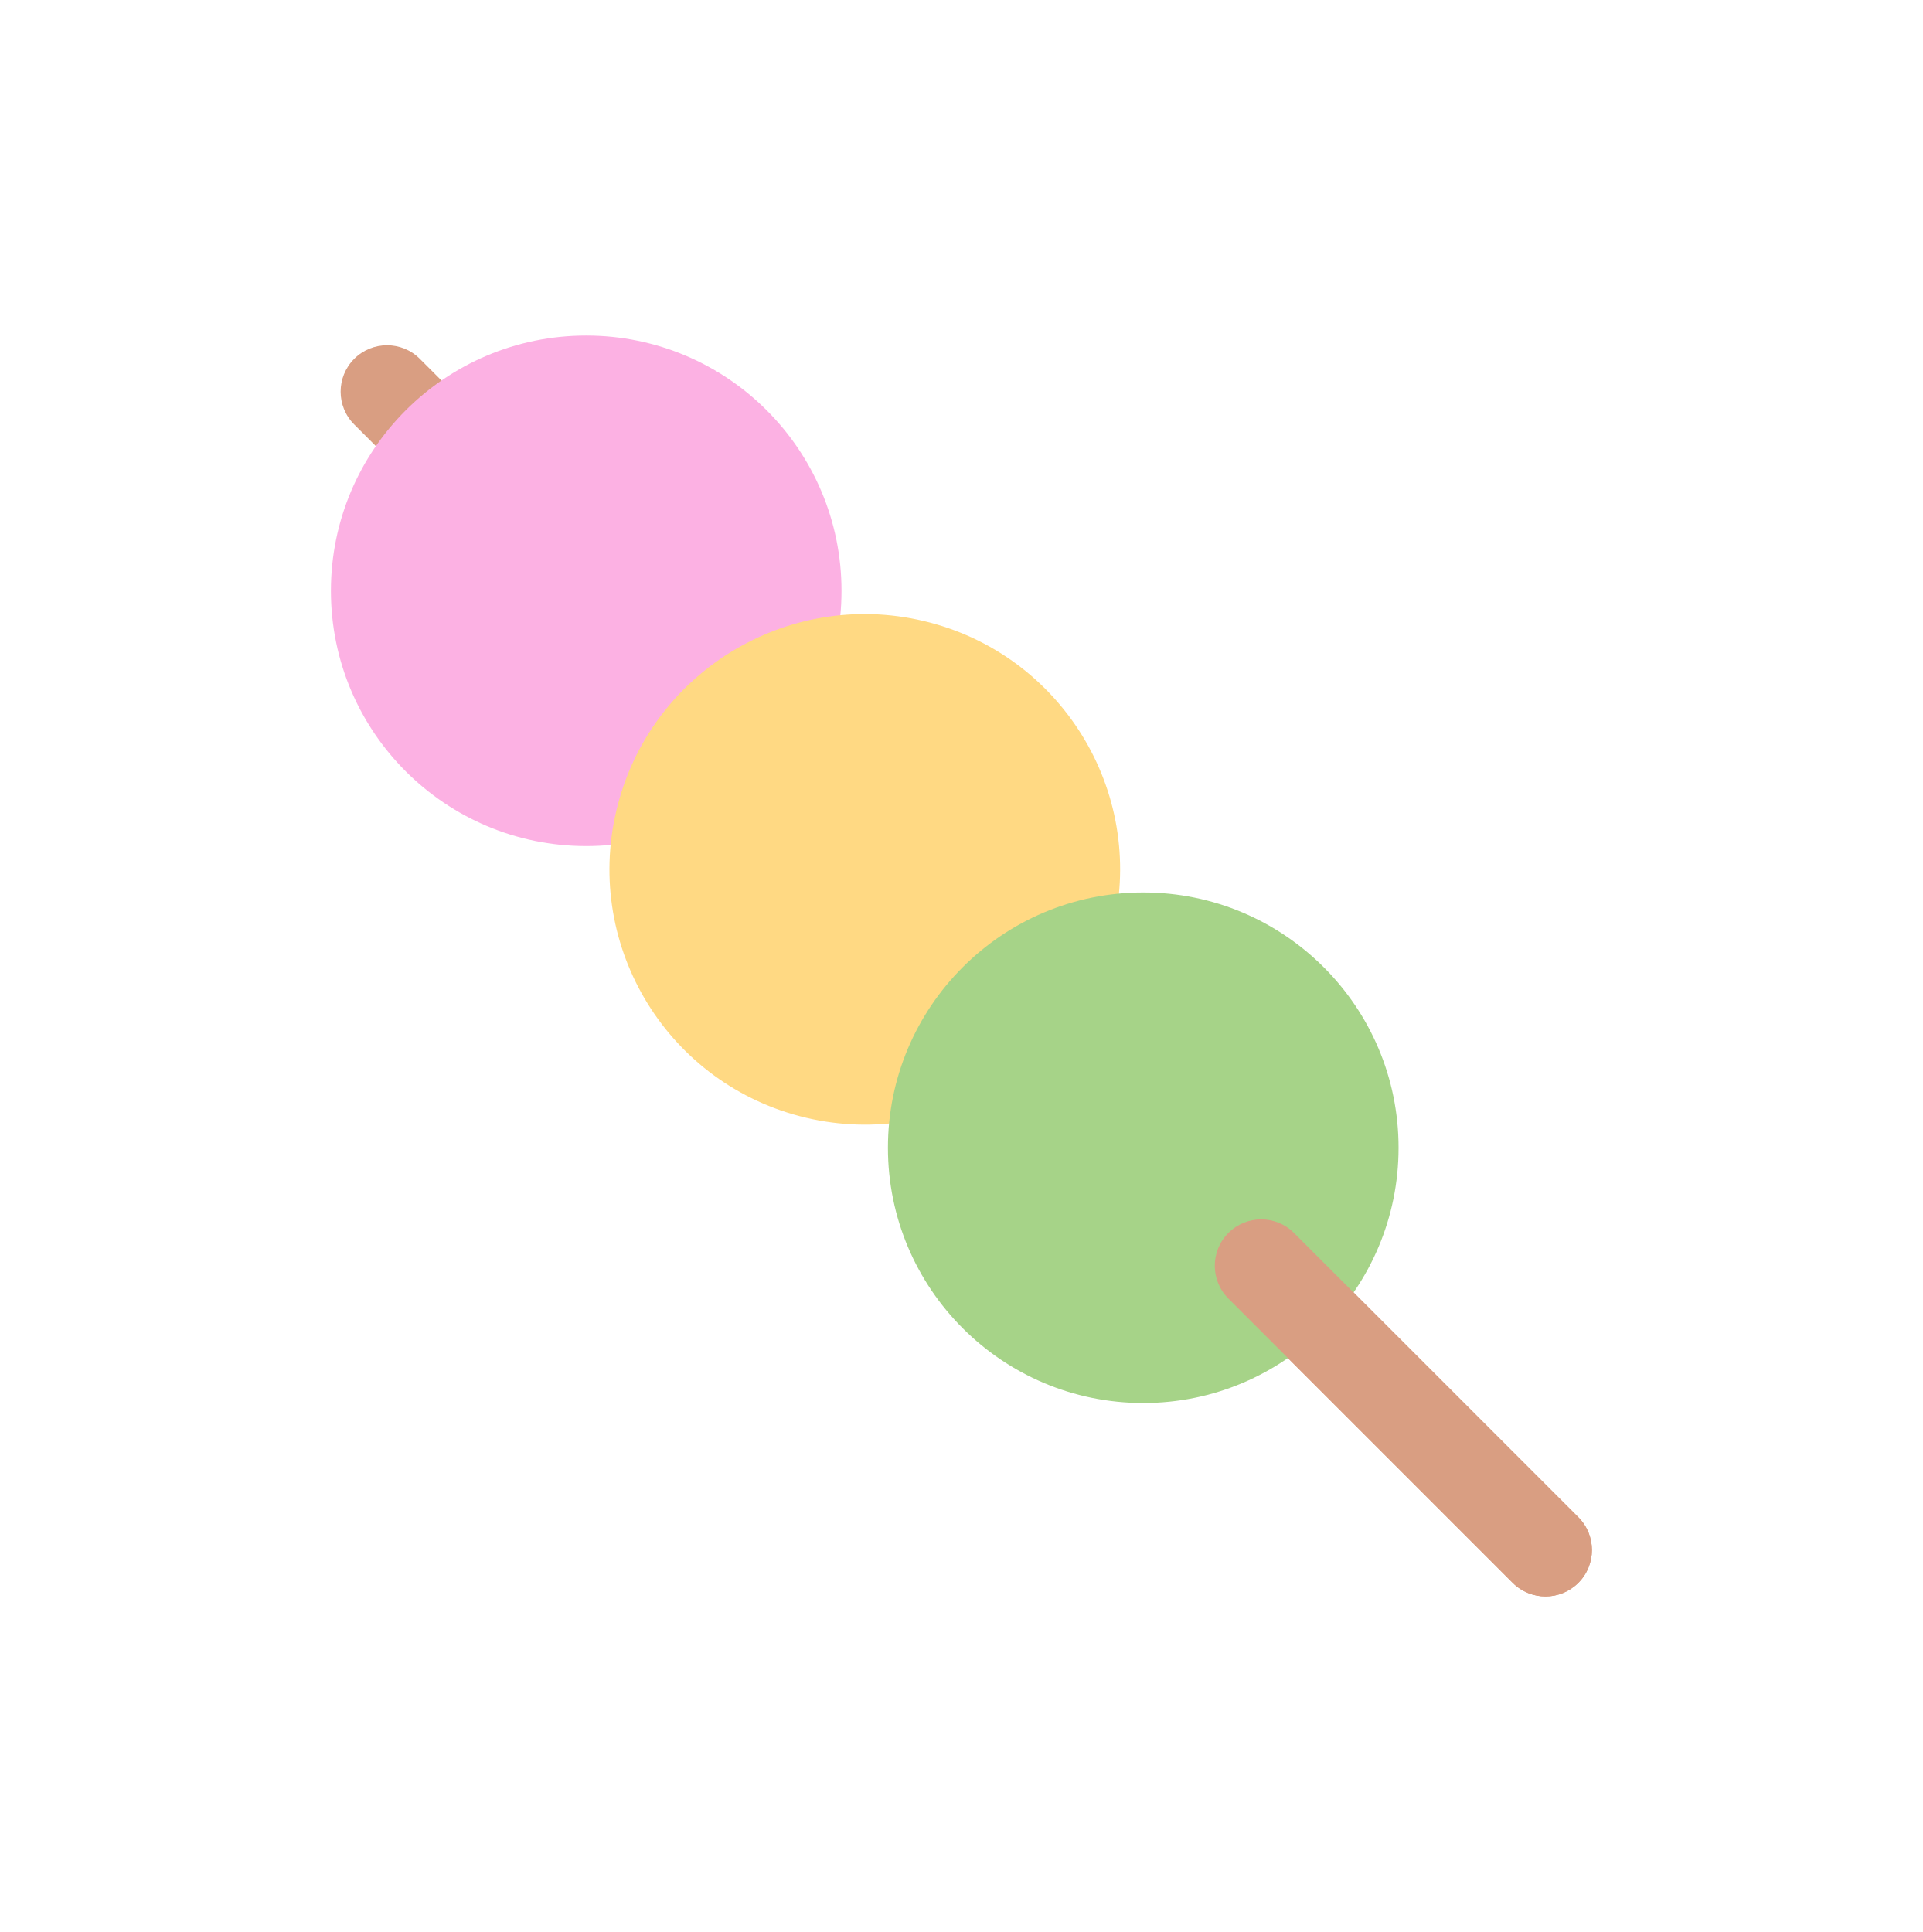
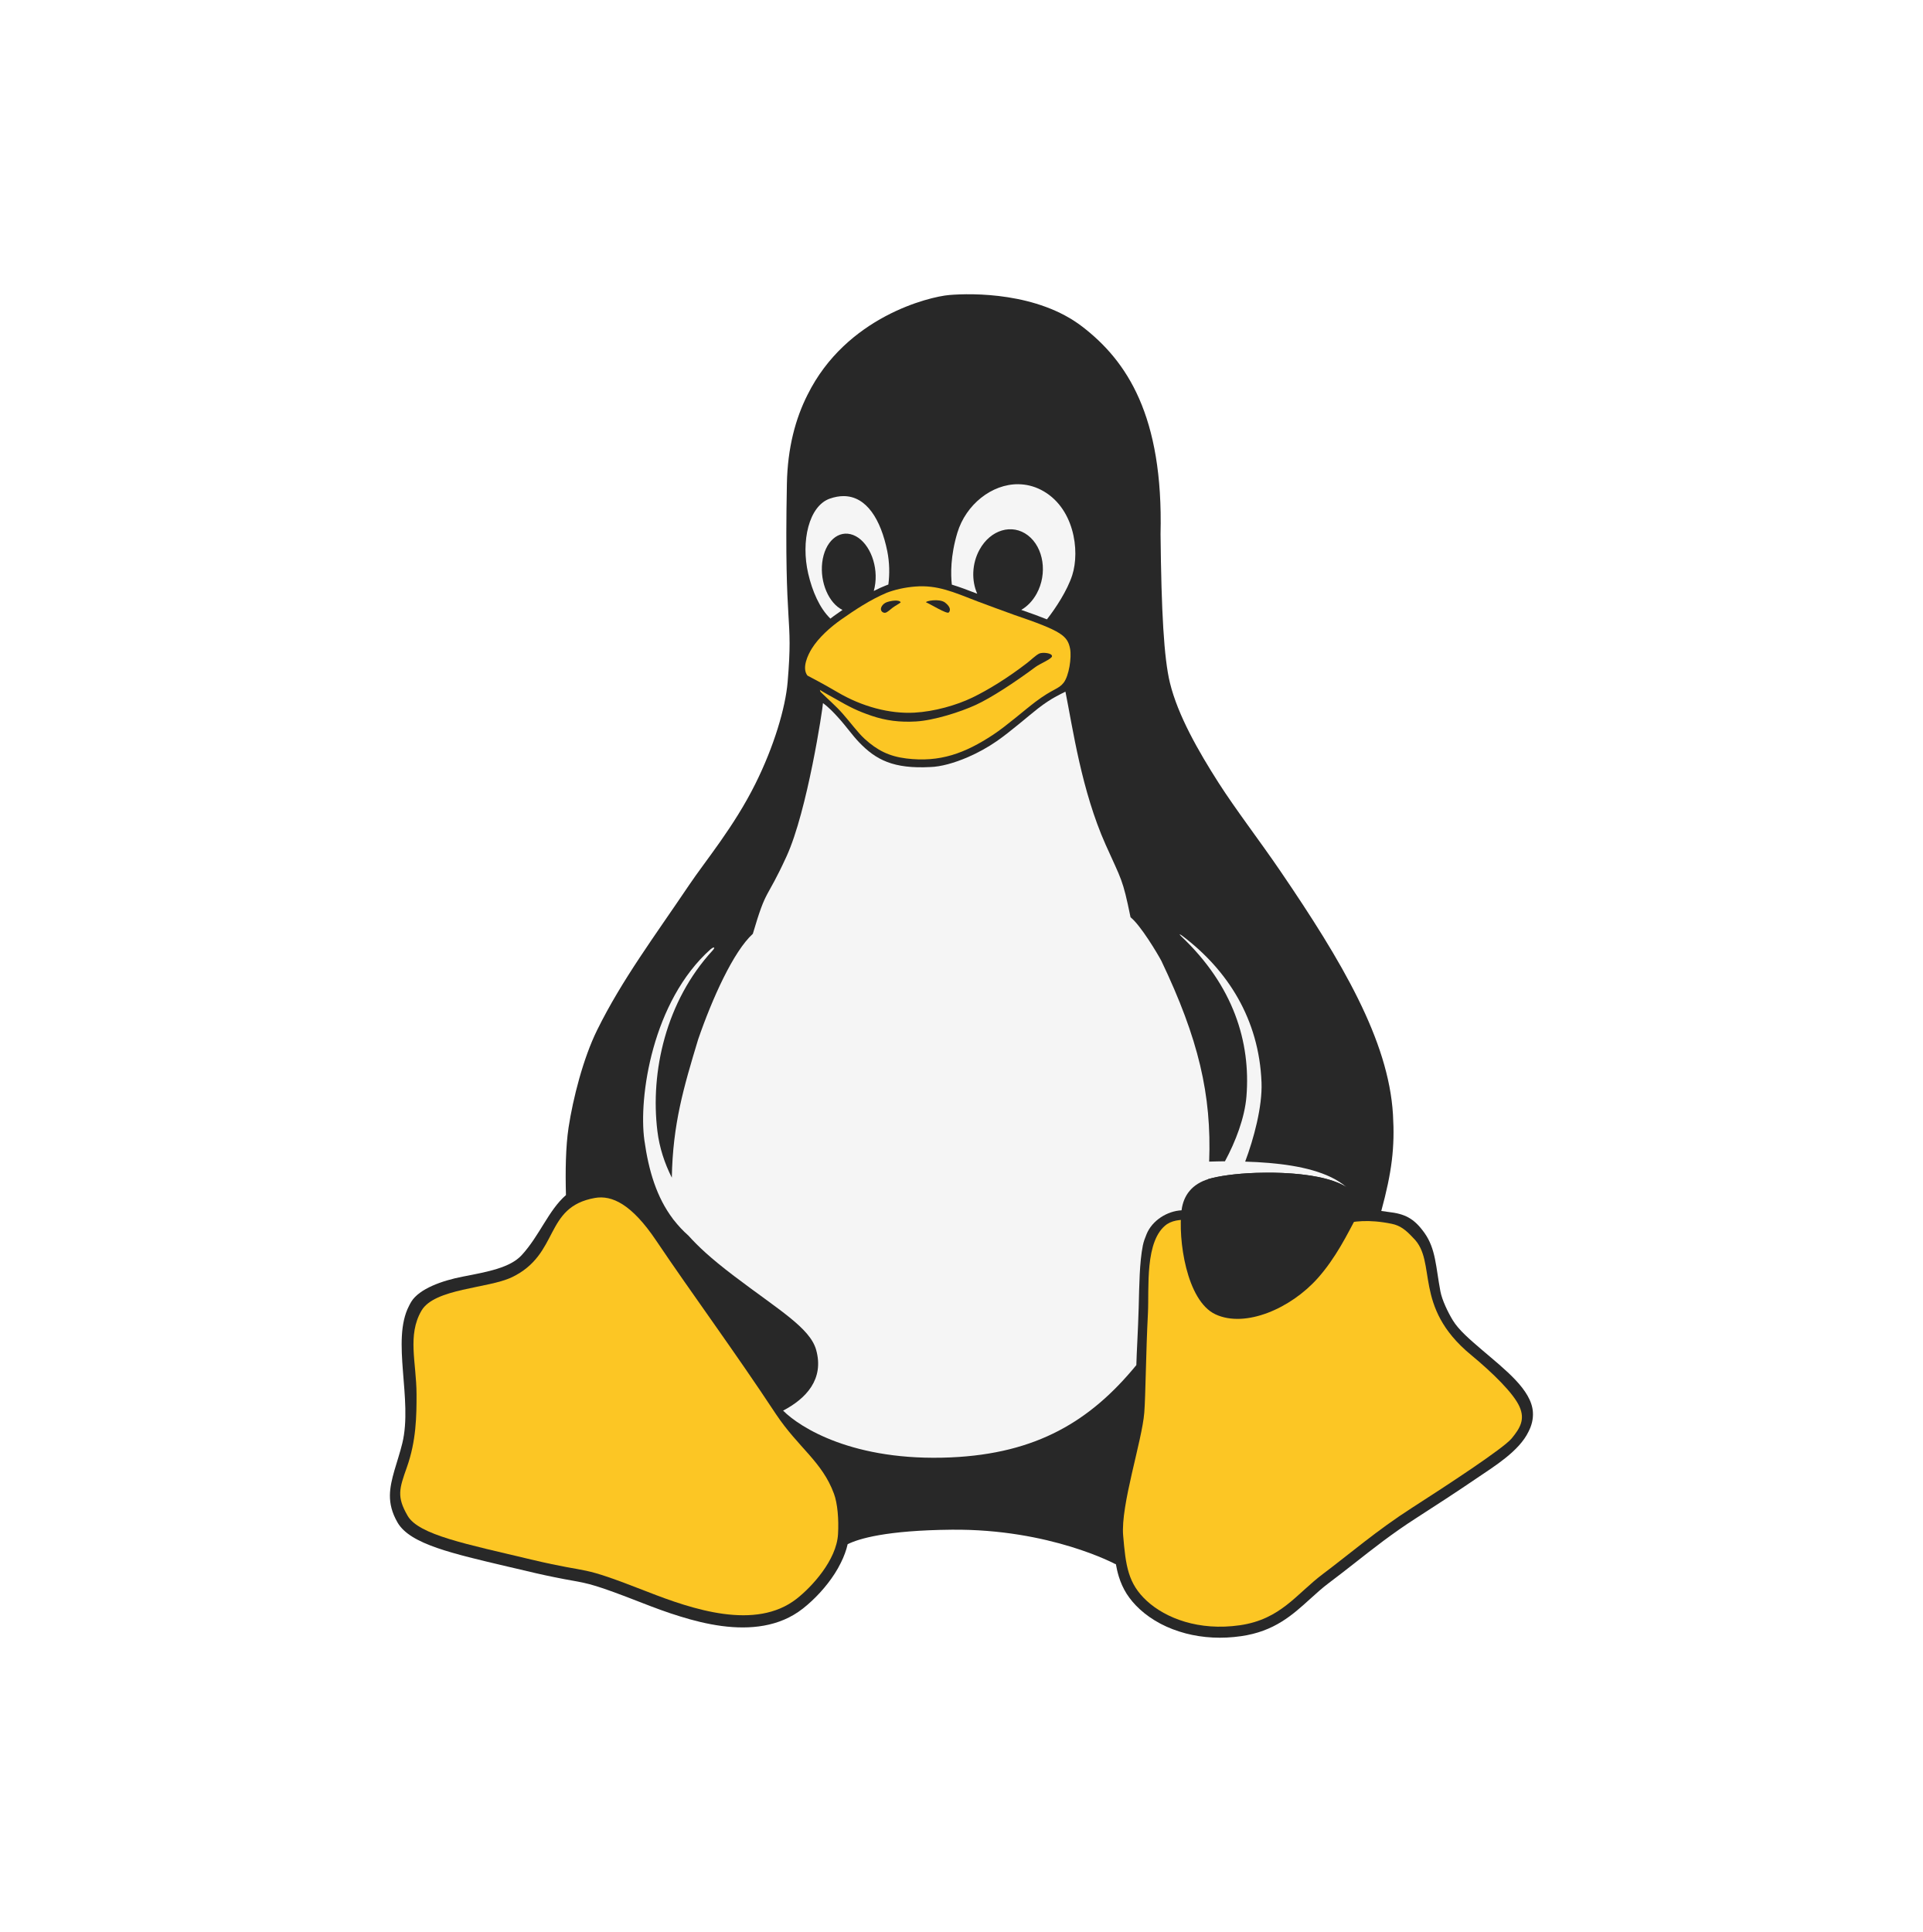
<svg xmlns="http://www.w3.org/2000/svg" version="1.1" width="99.002" height="99.485" viewBox="0,0,99.002,99.485">
  <g transform="translate(-190.4992,-130.2576)">
-     <g data-paper-data="{&quot;isPaintingLayer&quot;:true}" fill-rule="nonzero" stroke-linecap="butt" stroke-linejoin="miter" stroke-miterlimit="10" stroke-dasharray="" stroke-dashoffset="0" style="mix-blend-mode: normal">
-       <path d="M270.073,212.463c-0.611,0 -1.222,-0.234 -1.69,-0.699l-59.647,-59.649c-0.932,-0.932 -0.932,-2.447 0,-3.379c0.932,-0.932 2.447,-0.932 3.379,0l59.647,59.647c0.932,0.932 0.932,2.447 0,3.379c-0.467,0.465 -1.078,0.701 -1.69,0.701z" fill="#d99e82" stroke="none" stroke-width="1" />
-       <path d="M233.825,160.681c0,7.259 -5.885,13.144 -13.144,13.144c-7.259,0 -13.144,-5.885 -13.144,-13.144c0,-7.259 5.885,-13.144 13.144,-13.144c7.259,0 13.144,5.885 13.144,13.144z" fill="#fcb1e3" stroke="none" stroke-width="1" />
-       <path d="M232.003,187.815c-7.065,-1.668 -11.44,-8.748 -9.771,-15.812c1.668,-7.065 8.748,-11.44 15.812,-9.771c7.065,1.668 11.44,8.748 9.771,15.812c-1.668,7.065 -8.748,11.44 -15.812,9.771z" fill="#ffd983" stroke="none" stroke-width="1" />
-       <path d="M262.505,189.358c0,7.259 -5.887,13.146 -13.146,13.146c-7.259,0 -13.144,-5.887 -13.144,-13.146c0,-7.259 5.885,-13.144 13.144,-13.144c7.259,0 13.146,5.887 13.146,13.144z" fill="#a6d388" stroke="none" stroke-width="1" />
-       <path d="M270.073,212.463c-0.611,0 -1.222,-0.234 -1.69,-0.699l-14.639,-14.639c-0.934,-0.932 -0.934,-2.447 0,-3.379c0.934,-0.932 2.445,-0.932 3.379,0l14.639,14.639c0.932,0.932 0.932,2.447 0,3.379c-0.467,0.463 -1.078,0.699 -1.69,0.699z" fill="#d99e82" stroke="none" stroke-width="1" />
-       <path d="M190.499,229.742v-99.485h99.002v99.485z" fill="none" stroke="#ff0000" stroke-width="0" />
+     <g data-paper-data="{&quot;isPaintingLayer&quot;:true}" stroke-linecap="butt" stroke-linejoin="miter" stroke-miterlimit="10" stroke-dasharray="" stroke-dashoffset="0" style="mix-blend-mode: normal">
+       <path d="M232.076,150.586c1.994,-4.022 6.268,-5.047 7.284,-5.136l0,0v0v0c1.212,-0.106 4.572,-0.134 6.861,1.626c2.289,1.76 4.181,4.581 4.03,10.691c0.042,3.988 0.174,6.383 0.483,7.651c0.411,1.685 1.477,3.539 2.501,5.143c0.884,1.384 2.128,2.998 3.191,4.56c3.152,4.629 5.565,8.693 5.792,12.532c0.1,1.681 -0.057,2.955 -0.602,4.961c0.115,0.019 0.233,0.036 0.359,0.05c0.839,0.095 1.315,0.313 1.859,1.073c0.593,0.827 0.588,1.763 0.826,3.016c0.085,0.452 0.386,1.073 0.635,1.485c0.308,0.511 0.899,1.009 1.485,1.513c1.205,1.031 2.567,2.068 2.642,3.219c0.023,0.359 -0.063,0.692 -0.224,1.004c-0.481,1.006 -1.751,1.781 -2.672,2.406c-0.515,0.353 -1.061,0.713 -1.583,1.056c-0.506,0.332 -1.033,0.673 -1.501,0.974c-0.619,0.395 -1.188,0.8 -1.725,1.198c-0.518,0.386 -1.035,0.795 -1.536,1.188c-0.167,0.132 -0.332,0.261 -0.628,0.489c-0.2,0.155 -0.409,0.315 -0.638,0.487c-0.341,0.256 -0.649,0.536 -0.953,0.812v0l-0.014,0.012c-0.461,0.419 -0.913,0.828 -1.466,1.169c-0.567,0.351 -1.226,0.621 -2.08,0.744c-0.506,0.073 -0.991,0.094 -1.454,0.071c-0.496,-0.024 -0.965,-0.099 -1.398,-0.212c-0.475,-0.125 -0.908,-0.294 -1.294,-0.496c-0.414,-0.219 -0.776,-0.475 -1.078,-0.753c-0.278,-0.256 -0.496,-0.518 -0.673,-0.793c-0.174,-0.278 -0.303,-0.565 -0.4,-0.878c-0.066,-0.214 -0.118,-0.438 -0.16,-0.678l-0.002,0.038c0,0 -3.379,-1.831 -8.451,-1.781c-3.366,0.033 -4.78,0.462 -5.351,0.747c-0.035,0.158 -0.082,0.316 -0.139,0.469c-0.06,0.167 -0.132,0.33 -0.212,0.49c-0.092,0.189 -0.197,0.373 -0.311,0.551c-0.426,0.666 -1.026,1.322 -1.649,1.809c-0.602,0.471 -1.28,0.744 -1.998,0.873c-1.416,0.256 -2.951,-0.049 -4.308,-0.471c-0.687,-0.209 -1.336,-0.454 -1.922,-0.682c-2.428,-0.948 -2.774,-1.012 -3.685,-1.174c-0.209,-0.038 -0.454,-0.08 -0.875,-0.167c-0.647,-0.129 -1.287,-0.282 -1.929,-0.435l-0.494,-0.115c-1.428,-0.336 -2.656,-0.624 -3.602,-0.951c-1.014,-0.351 -1.727,-0.753 -2.052,-1.318c-0.296,-0.513 -0.393,-0.965 -0.391,-1.391c0.007,-0.826 0.405,-1.727 0.638,-2.685c0.55,-2.252 -0.578,-5.297 0.344,-7.071c0.037,-0.077 0.078,-0.153 0.123,-0.226c0.405,-0.652 1.562,-1.078 2.656,-1.287c1.275,-0.247 2.426,-0.456 3.021,-1.101c0.923,-1.002 1.384,-2.316 2.282,-3.096c-0.034,-1.204 -0.016,-2.488 0.135,-3.482c0.227,-1.486 0.748,-3.553 1.474,-5.023c1.277,-2.587 2.969,-4.842 4.722,-7.446c0.857,-1.273 2.315,-3.006 3.418,-5.22c0.965,-1.936 1.552,-3.921 1.664,-5.244c0.303,-3.595 -0.188,-2.383 -0.038,-10.218c0.036,-1.847 0.443,-3.353 1.063,-4.578z" fill="#282828" fill-rule="evenodd" stroke="none" stroke-width="1" />
+       <path d="M216.849,196.03h-0v0v0c2.488,-1.194 1.632,-3.619 4.284,-4.087c0.863,-0.15 1.883,0.308 3.153,2.201c1.799,2.676 4.049,5.723 6.167,8.937c1.157,1.731 2.375,2.438 2.984,4.094c0.183,0.496 0.254,1.314 0.209,2.081c-0.078,1.343 -1.354,2.72 -2.133,3.329c-2.111,1.648 -5.37,0.541 -7.679,-0.362c-3.727,-1.455 -2.666,-0.87 -5.996,-1.662c-3.327,-0.795 -5.786,-1.267 -6.353,-2.253c-0.567,-0.983 -0.433,-1.378 -0.038,-2.495c0.482,-1.357 0.501,-2.631 0.498,-3.776c-0.007,-1.618 -0.484,-3.021 0.254,-4.289c0.672,-1.152 3.445,-1.14 4.648,-1.719z" fill="#fcc624" fill-rule="evenodd" stroke="none" stroke-width="1" />
+       <path d="M250.585,193.293v0c0.74,-0.481 1.97,-0.056 3.042,0.066c3.115,0.416 2.545,0.082 4.062,0.231c1.407,0.138 2.066,-0.803 4.463,-0.315c0.444,0.09 0.728,0.318 1.111,0.73c1.254,1.22 -0.043,3.528 2.961,6.011c1.152,0.951 2.206,1.996 2.507,2.672c0.303,0.676 0.019,1.121 -0.4,1.636c-0.419,0.513 -3.327,2.415 -5.134,3.576c-1.807,1.159 -3.214,2.377 -4.581,3.403c-1.369,1.026 -2.169,2.339 -4.28,2.644c-2.112,0.305 -3.822,-0.362 -4.794,-1.256c-0.97,-0.894 -1.083,-1.807 -1.216,-3.365c-0.135,-1.561 0.974,-4.867 1.088,-6.331c0.069,-0.884 0.083,-3.107 0.187,-5.101c0.069,-1.303 -0.184,-3.777 0.984,-4.602z" fill="#fcc624" fill-rule="evenodd" stroke="none" stroke-width="1" />
+       <path d="M232.706,165.78c0.324,0.203 0.555,0.318 0.795,0.457c0.752,0.434 1.17,0.641 1.876,0.88c0.73,0.247 1.444,0.34 2.284,0.291c0.919,-0.054 2.28,-0.484 3.088,-0.857c0.782,-0.361 1.986,-1.147 3.067,-1.95c0.219,-0.163 0.827,-0.409 0.846,-0.546c0.024,-0.176 -0.494,-0.22 -0.655,-0.144c-0.182,0.086 -0.474,0.372 -0.626,0.485c-0.988,0.763 -2.002,1.389 -2.827,1.786c-0.819,0.394 -1.954,0.715 -2.971,0.772c-1.278,0.071 -2.71,-0.312 -3.963,-1.053c-0.775,-0.458 -1.548,-0.854 -1.548,-0.855c-0.303,-0.39 0.022,-1.068 0.227,-1.396c0.346,-0.555 0.944,-1.096 1.527,-1.503c0.664,-0.465 1.472,-1.005 2.307,-1.357v-0.002c0.444,-0.172 0.96,-0.285 1.485,-0.327c1.14,-0.091 1.958,0.278 3.212,0.765c0.56,0.214 1.211,0.447 1.843,0.678l0.002,0.002c1.235,0.419 1.948,0.694 2.362,0.955c0.372,0.235 0.492,0.463 0.558,0.807c0.082,0.445 -0.054,1.386 -0.334,1.746c-0.271,0.346 -0.532,0.292 -1.445,0.979c-0.548,0.412 -1.496,1.245 -2.181,1.696c-1.455,0.96 -2.745,1.438 -4.471,1.225c-0.894,-0.11 -1.505,-0.424 -2.149,-1.011c-0.35,-0.319 -0.727,-0.841 -1.139,-1.307c-0.358,-0.405 -0.768,-0.752 -1.123,-1.105c-0.03,-0.03 -0.02,-0.081 -0.047,-0.11z" fill="#fcc624" fill-rule="evenodd" stroke="none" stroke-width="1" />
+       <path d="M242.937,155.192c0.386,0.005 0.775,0.094 1.149,0.284c1.712,0.87 2.028,3.129 1.618,4.402c-0.252,0.782 -0.851,1.698 -1.303,2.272c-0.35,-0.143 -0.783,-0.301 -1.322,-0.487c0.31,-0.179 0.588,-0.461 0.793,-0.835c0.567,-1.032 0.364,-2.375 -0.447,-3.001c-0.814,-0.626 -1.931,-0.294 -2.495,0.738c-0.395,0.72 -0.416,1.592 -0.118,2.265c-0.482,-0.186 -0.903,-0.346 -1.307,-0.468v-0c-0.059,-0.522 -0.075,-1.477 0.287,-2.678c0.437,-1.44 1.767,-2.509 3.144,-2.493zM233.932,155.804c1.185,0.002 1.919,1.211 2.249,2.832c0.118,0.59 0.127,1.181 0.056,1.721c-0.045,0.014 -0.089,0.033 -0.136,0.052c-0.188,0.073 -0.39,0.165 -0.614,0.28c0.035,-0.125 0.061,-0.259 0.078,-0.4c0.127,-1.075 -0.381,-2.187 -1.136,-2.481c-0.755,-0.294 -1.47,0.341 -1.597,1.416c-0.122,1.032 0.341,2.098 1.044,2.441c-0.089,0.061 -0.181,0.125 -0.273,0.191c-0.118,0.08 -0.235,0.167 -0.35,0.256c-0.557,-0.539 -0.931,-1.406 -1.143,-2.319c-0.383,-1.655 0.031,-3.483 1.117,-3.861h0c0.251,-0.087 0.485,-0.128 0.705,-0.128zM245.354,165.872c0.379,1.888 0.829,5.101 2.07,7.881c0.819,1.833 0.873,1.735 1.282,3.737c0.524,0.417 1.401,1.893 1.585,2.241c1.917,4.017 2.593,6.902 2.463,10.342c0.257,-0.005 0.558,-0.018 0.813,-0.017c0.544,-1.004 1.02,-2.246 1.107,-3.342c0.224,-2.808 -0.674,-5.702 -3.358,-8.242c-0.08,-0.076 -0.092,-0.102 -0.071,-0.099c0.022,0.003 0.078,0.036 0.135,0.08c2.318,1.753 3.944,4.273 4.07,7.545c0.048,1.247 -0.404,2.913 -0.842,4.075c1.638,0.051 3.244,0.24 4.417,0.801c0.292,0.14 0.565,0.312 0.789,0.507c-1.003,-0.629 -2.988,-0.783 -4.646,-0.728c-1.07,0.036 -1.96,0.174 -2.467,0.321c-0.04,0.53 -0.096,1.075 -0.169,1.641c-0.392,-0.081 -0.802,-0.053 -1.193,-0.035c-0.743,0.035 -1.52,0.52 -1.809,1.232c-0.071,0.174 -0.15,0.373 -0.191,0.582c-0.175,0.89 -0.182,2.037 -0.213,3.182c-0.033,1.199 -0.106,2.311 -0.121,2.975c-2.366,2.886 -5.137,4.558 -9.556,4.753c-5.018,0.221 -7.77,-1.546 -8.632,-2.409c1.179,-0.615 2.124,-1.614 1.703,-3.126c-0.317,-1.136 -1.927,-2.058 -4.225,-3.804c-1.249,-0.949 -1.862,-1.541 -2.353,-2.083c-0,-0 -0,-0 -0,-0c-0.282,-0.249 -0.53,-0.516 -0.75,-0.8c-0.014,-0.016 -0.029,-0.032 -0.043,-0.048c-0,-0.003 -0,-0.005 -0.001,-0.008c-0.839,-1.109 -1.251,-2.472 -1.472,-4.052c-0.309,-2.21 0.406,-7.158 3.412,-9.84c0.059,-0.052 0.12,-0.084 0.155,-0.086c0.045,-0.003 0.047,0.042 -0.055,0.153c-2.407,2.615 -3.213,6.248 -2.843,9.294c0.105,0.867 0.373,1.665 0.744,2.406c0.047,-2.758 0.61,-4.656 1.354,-7.118c0.721,-2.097 1.817,-4.533 2.816,-5.44c0.72,-2.447 0.667,-1.652 1.738,-3.993c1.071,-2.342 1.866,-7.638 1.874,-7.886c0.286,0.204 0.566,0.501 0.769,0.725c0.457,0.505 0.732,0.919 1.094,1.296c0.864,0.9 1.765,1.37 3.661,1.27c0.529,-0.014 1.23,-0.202 1.949,-0.515c0.499,-0.217 1.007,-0.495 1.471,-0.816c0.71,-0.491 1.637,-1.303 2.137,-1.693c0.689,-0.534 1.141,-0.722 1.399,-0.856z" fill="#f5f5f5" fill-rule="evenodd" stroke="none" stroke-width="1" />
+       <path d="M258.338,196.082c-1.38,1.548 -3.717,2.574 -5.26,1.855c-1.492,-0.695 -1.939,-3.873 -1.742,-5.377c0.097,-0.743 0.529,-1.337 1.406,-1.596c0.503,-0.149 1.346,-0.276 2.428,-0.312c2.383,-0.079 5.446,0.275 5.288,1.849c-0.006,0.063 -0.09,0.374 -0.131,0.451c-0.459,0.861 -1.054,2.081 -1.988,3.13z" fill="#282828" fill-rule="evenodd" stroke="none" stroke-width="1" />
+       <path d="M236.873,161.269v0c-0.042,0.061 -0.268,0.167 -0.423,0.287c-0.146,0.111 -0.261,0.231 -0.369,0.254c-0.071,0.014 -0.162,-0.024 -0.205,-0.099c-0.082,-0.148 0.073,-0.367 0.273,-0.442c0.202,-0.073 0.624,-0.151 0.725,0z" fill="#282828" fill-rule="evenodd" stroke="none" stroke-width="1" />
+       <path d="M238.181,161.274c-0.061,-0.064 0.685,-0.216 0.979,0.014c0.296,0.231 0.278,0.412 0.188,0.508c-0.094,0.099 -0.962,-0.44 -1.167,-0.522z" fill="#282828" fill-rule="evenodd" stroke="none" stroke-width="1" />
+       <path d="M190.499,229.742v-99.485h99.002v99.485z" fill="none" fill-rule="nonzero" stroke="#ff0000" stroke-width="0" />
    </g>
  </g>
</svg>
